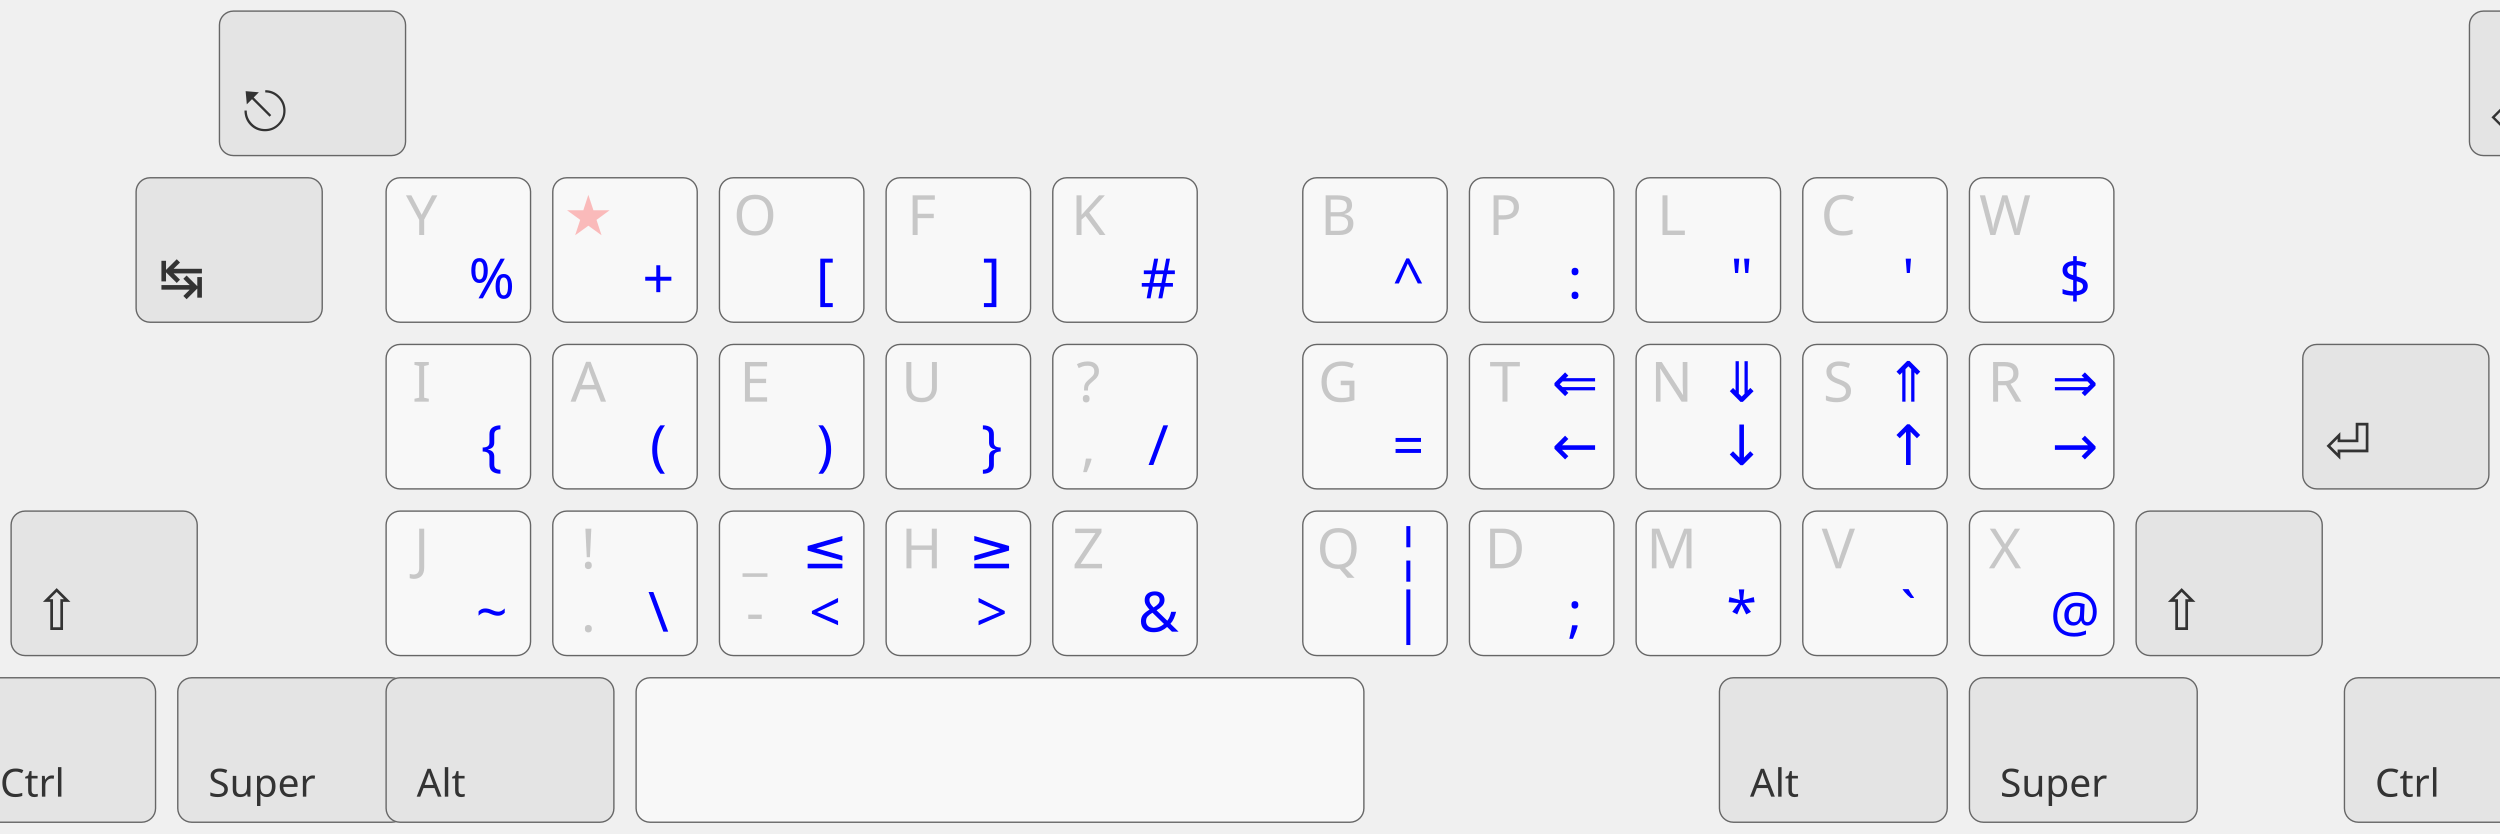
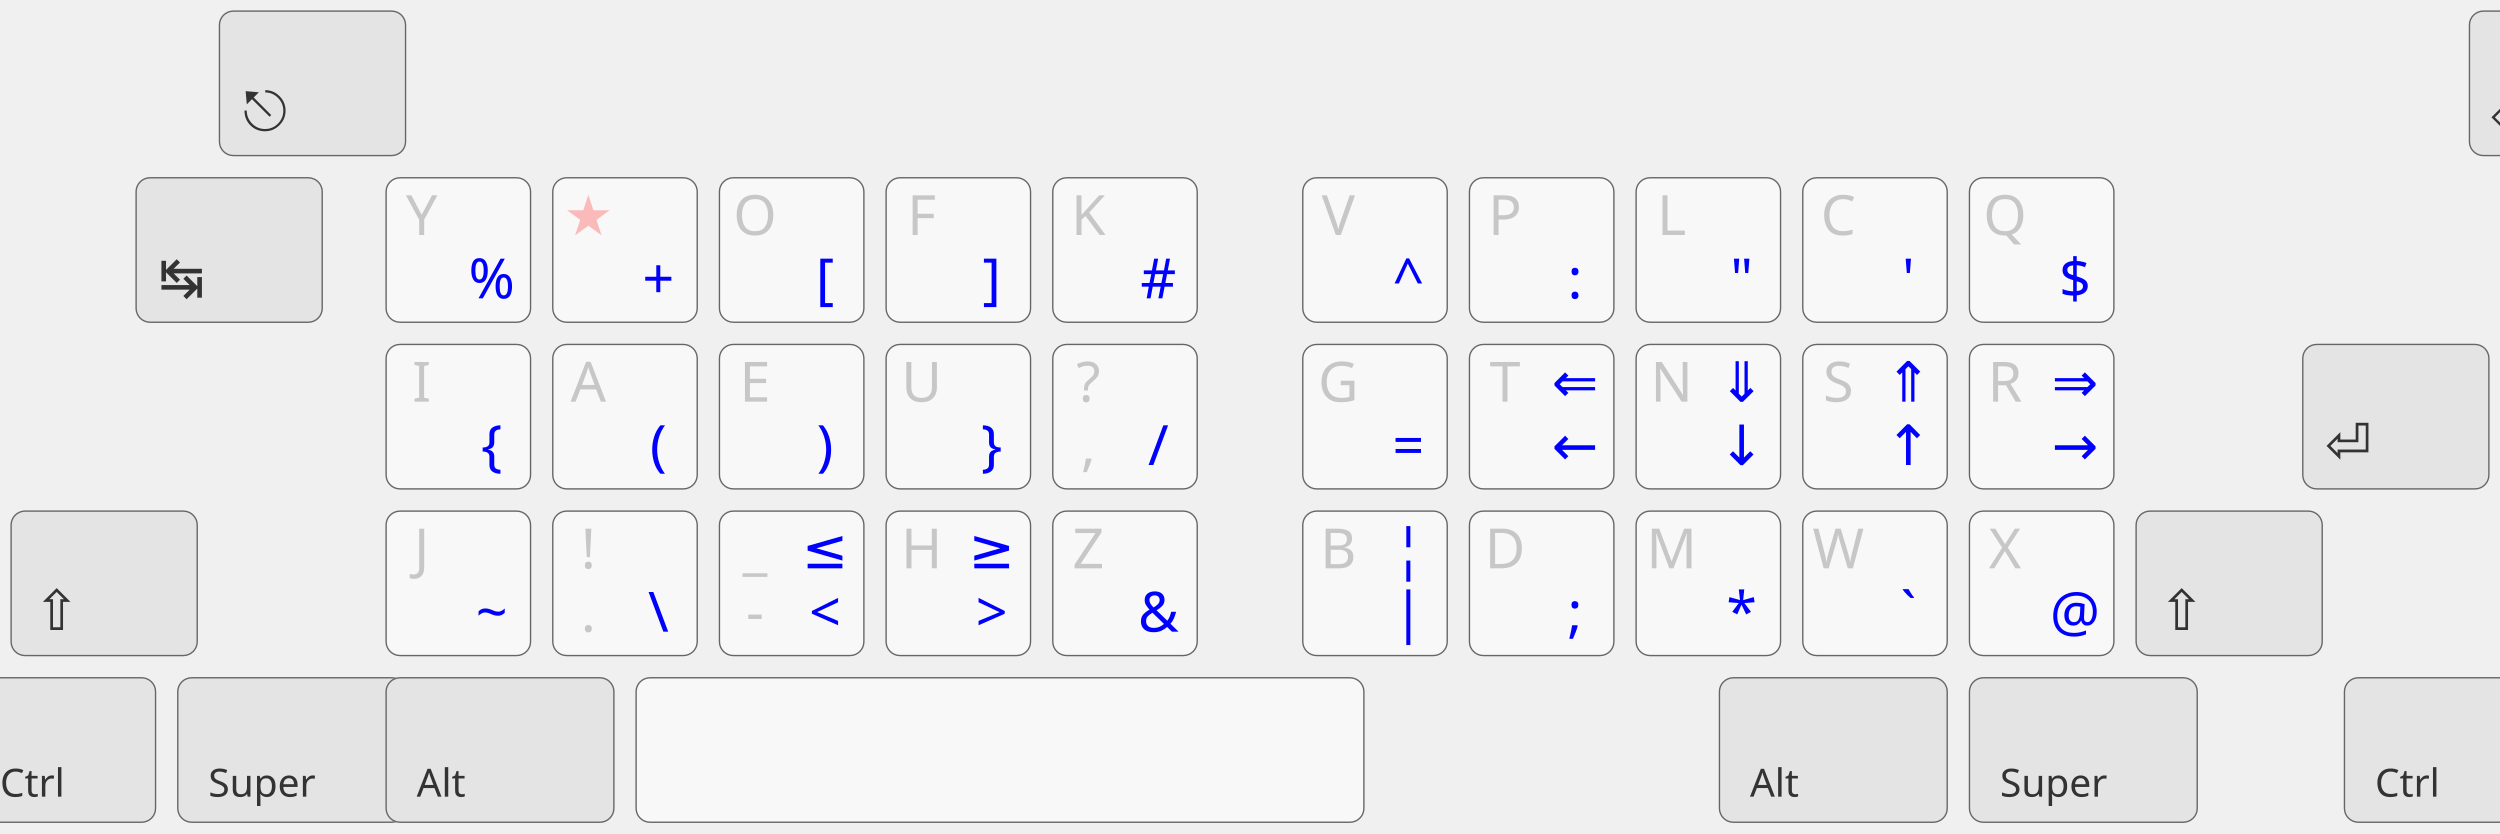
<svg xmlns="http://www.w3.org/2000/svg" viewBox="0 0 900 300" platform="gnu" theme="" class="ergo ol40 altgr">
  <style>
    rect, path {
      stroke: #666;
      stroke-width: .5px;
      fill: #f8f8f8;
    }
    .specialKey,
    .specialKey rect,
    .specialKey path {
      fill: #e4e4e4;
    }
    text {
      fill: #333;
      font: normal 20px sans-serif;
      text-align: center;
    }
    #Backspace text {
      font-size: 12px;
    }

    #Escape { display: none; }

    #row_AE { transform: translate(4px, 4px); }
    #row_AD { transform: translate(4px, 64px); }
    #row_AC { transform: translate(4px, 124px); }
    #row_AB { transform: translate(4px, 184px); }
    #row_AA { transform: translate(4px, 244px); }

    /* Backslash + Enter */
    #Enter path.alt,
    #Enter     .iso,
    #Backslash .iso,
    .alt #Enter rect.ansi,
    .iso #Enter rect.ansi,
    .iso #Enter text.ansi,
    .alt #Backslash .ansi,
    .iso #Backslash .ansi { display: none; }
    #Enter text.ansi,
    .alt #Enter     .alt,
    .iso #Enter     .iso,
    .iso #Backslash .iso { display: block; }
    .iso #Backslash { transform: translate(765px, 60px); }
    .alt #Backslash { transform: translate(780px, -60px); }

    /* Backspace + IntlYen */
    #IntlYen, #Backspace .alt,
    .intlYen  #Backspace .ansi { display: none; }
    .intlYen  #Backspace .alt,
    .intlYen  #IntlYen { display: block; }

    /* ShiftLeft + IntlBackslash */
    #IntlBackslash, #ShiftLeft .iso,
    .intlBackslash  #ShiftLeft .ansi { display: none; }
    .intlBackslash  #ShiftLeft .iso,
    .intlBackslash  #IntlBackslash { display: block; }

    /* ShiftRight + IntlRo */
    #IntlRo, #ShiftRight .abnt,
    .intlRo  #ShiftRight .ansi { display: none; }
    .intlRo  #ShiftRight .abnt,
    .intlRo  #IntlRo { display: block; }

    .specialKey   .ergo,
    .specialKey   .ol60,
    .specialKey   .ol50,
    .specialKey   .ol40,
    #Space        .ol60,
    #Space        .ol50,
    #Space        .ol40,
    #Backquote    .ol60,
    #BracketRight .ol60,
    #Equal        .ol60,
    .ergo #CapsLock,
    .ergo #Space      rect,
    .ergo #Backslash  rect,
    .ergo .specialKey rect,
    .ergo .specialKey text { display: none; }
    .ol50 #Escape,
    .ol40 #Escape,
    .ol60 #Space        .ol60,
    .ol50 #Space        .ol50,
    .ol40 #Space        .ol40,
    .ol60 #Backquote    .ol60,
    .ol60 #BracketRight .ol60,
    .ol60 #Backslash    .ol60,
    .ol60 #Equal        .ol60,
    .ol60 .specialKey   .ol60,
    .ol50 .specialKey   .ol50,
    .ol40 .specialKey   .ol40,
    .ergo .specialKey   .ergo { display: block; }

    .ol50 .pinkyKey, .ol50 #ContextMenu,
    .ol40 .pinkyKey, .ol40 #ContextMenu,
    .ol40 #row_AE .numberKey { display: none; }

    .ergo #row_AE       { transform: translate(94px, 4px); }
    .ergo #row_AD       { transform: translate(64px, 64px); }
    .ergo #row_AC       { transform: translate(49px, 124px); }
    .ergo #row_AB       { transform: translate(19px, 184px); }

    .ergo #Tab          { transform: translate(15px, 0px); }
    .ergo #ShiftLeft    { transform: translate(60px, 0px); }
    .ergo #ControlLeft  { transform: translate(75px, 0px); }
    .ergo #MetaLeft     { transform: translate(150px, 0px); }
    .ergo #AltLeft      { transform: translate(240px, 0px); }
    .ergo #Space        { transform: translate(315px, 0px); }
    .ergo #AltRight     { transform: translate(540px, 0px); }
    .ergo #MetaRight    { transform: translate(630px, 0px); }
    .ergo #ControlRight { transform: translate(750px, 0px); }

    .ergo .left         { transform: translate(-15px, 0px); }
    .ergo .right        { transform: translate(15px, 0px); }

    .ol60 .left         { transform: translate(-75px, 0px); }
    .ol60 #ControlRight { transform: translate(810px, 0px); }
    .ol60 #Backquote    { transform: translate(-15px, 0px); }
    .ol60 #ShiftRight   { transform: translate(795px, 0px); }
    .ol60 #ContextMenu  { transform: translate(750px, 0px); }
    .ol60 #Backslash    { transform: translate(690px, 120px); }
    .ol60 #Backspace    { transform: translate(277.5px, 60px); }
    .ol60 #Enter        { transform: translate(322.5px, 60px); }

    .ol50 #Escape       { transform: translate(-15px, 0px); }
    .ol50 #Backspace    { transform: translate(660px, 0px); }
    .ol50 #Enter        { transform: translate(705px, -60px); }

    .ol40 #Escape       { transform: translate(-15px, 120px); }
    .ol40 #Backspace    { transform: translate(660px, 60px); }
    .ol40 #Enter        { transform: translate(705px, 0px); }

    [platform="gnu"].ergo .specialKey .win,
    [platform="gnu"].ergo .specialKey .mac,
    [platform="win"].ergo .specialKey .gnu,
    [platform="win"].ergo .specialKey .mac { display: none; }
    .ergo .specialKey .mac,
    [platform="gnu"].ergo .specialKey .gnu,
    [platform="win"].ergo .specialKey .win { display: block; }

    /* swap Alt/Meta for MacOSX */
    [platform="gnu"].ergo #MetaLeft,
    [platform="win"].ergo #MetaLeft,
                    .ergo #AltLeft   { transform: translate(150px, 0px); }
    [platform="gnu"].ergo #AltLeft,
    [platform="win"].ergo #AltLeft,
                    .ergo #MetaLeft  { transform: translate(240px, 0px); }
    [platform="gnu"].ergo #AltRight,
    [platform="win"].ergo #AltRight,
                    .ergo #MetaRight { transform: translate(570px, 0px); }
    [platform="gnu"].ergo #MetaRight,
    [platform="win"].ergo #MetaRight,
                    .ergo #AltRight  { transform: translate(660px, 0px); }

    #NonConvert, #Convert, #KanaMode,
    #Lang1, #Lang2,
    #Space .jis,
    #Space .ks,
    .ks  #Space .ansi,
    .ks  #Space .jis,
    .jis #Space .ansi,
    .jis #Space .ks { display: none; }
    .ks  #Space .ks,
    .jis #NonConvert, .jis #Convert, .jis #KanaMode,
    .ks #Lang1, .ks #Lang2,
    .jis #Space .jis { display: block; }

    #Backquote .jis,
    #CapsLock  .jis,
    .jis #Backquote .ansi,
    .jis #CapsLock  .ansi { display: none; }
    .jis #Backquote .jis,
    .jis #CapsLock .jis { display: block; }

    #Lang1 text,
    #Lang2 text,
    #Convert text,
    #NonConvert text,
    .jis #CapsLock text { font-size: 14px; }
    #KanaMode text,
    .jis #Backquote text { font-size: 10px; }

    .specialKey .win,
    .specialKey .gnu {
      display: none;
      font-size: 14px;
    }

    /* display MacOSX by default */
    [platform="gnu"] .specialKey .win,
    [platform="gnu"] .specialKey .mac,
    [platform="win"] .specialKey .gnu,
    [platform="win"] .specialKey .mac { display: none; }
    [platform="mac"] .specialKey .mac,
    [platform="gnu"] .specialKey .gnu,
    [platform="win"] .specialKey .win { display: block; }

    /* swap Alt/Meta for MacOSX */
    [platform="gnu"] #MetaLeft,
    [platform="win"] #MetaLeft,  #AltLeft   { transform: translate(75px, 0px); }
    [platform="gnu"] #AltLeft,
    [platform="win"] #AltLeft,   #MetaLeft  { transform: translate(150px, 0px); }
    [platform="gnu"] #AltRight,
    [platform="win"] #AltRight,  #MetaRight { transform: translate(600px, 0px); }
    [platform="gnu"] #MetaRight,
    [platform="win"] #MetaRight, #AltRight  { transform: translate(675px, 0px); }

    g:target rect, .press rect,
    g:target path, .press path {
      fill: #aad;
    }

    [theme="reach"] .pinkyKey  rect { fill: hsl(  0, 100%, 90%); }
    [theme="reach"] .numberKey rect { fill: hsl( 42, 100%, 90%); }
    [theme="reach"] .letterKey rect { fill: hsl(122, 100%, 90%); }
    [theme="reach"] .homeKey   rect { fill: hsl(122, 100%, 75%); }
    [theme="reach"] .press     rect { fill: #aaf; }

    [theme="hints"] [finger="m1"] rect { fill: hsl(  0, 100%, 95%); }
    [theme="hints"] [finger="l2"] rect { fill: hsl( 42, 100%, 85%); }
    [theme="hints"] [finger="r2"] rect { fill: hsl( 61, 100%, 85%); }
    [theme="hints"] [finger="l3"] rect,
    [theme="hints"] [finger="r3"] rect { fill: hsl(136, 100%, 85%); }
    [theme="hints"] [finger="l4"] rect,
    [theme="hints"] [finger="r4"] rect { fill: hsl(200, 100%, 85%); }
    [theme="hints"] [finger="l5"] rect,
    [theme="hints"] [finger="r5"] rect { fill: hsl(230, 100%, 85%); }
    [theme="hints"] .specialKey   rect,
    [theme="hints"] .specialKey   path { fill: #e4e4e4; }
    [theme="hints"] .hint         rect { fill: #a33; }
    [theme="hints"] .press        rect { fill: #335; }
    [theme="hints"] .press        text { fill: #fff; }
    [theme="hints"] .hint text {
      font-weight: bold;
      fill: white;
    }

    /* dimmed AltGr + bold dead keys */
    .level3, .level4 { fill: blue; opacity: .5; }
    .level5, .level6 { fill: green; display: none }
    .deadKey {
      fill: red;
      font-size: 14px;
    }
    .diacritic  {
      font-size: 20px;
      font-weight: bolder;
    }

    /* hide Level4 (Shift+AltGr) unless AltGr is pressed */
    .level4        { display: none; }
    .altgr .level4 { display: block; }

    /* highlight AltGr + Dead Keys */
    .dk .level1, .altgr .level1,
    .dk .level2, .altgr .level2 { opacity: 0.25; display: block; }
    .dk .level5, .altgr .level3,
    .dk .level6, .altgr .level4,
    .mixed .level3, .mixed .level5 { opacity: 1; display: block;}
    .dk .level3, .dk .level4,
    .mixed .level4, .mixed .level6 { display: none; }

    /* Translate level5 upward if mixed */
    .mixed .level5 {transform: translate(0px, -22.8px);}

    /* Adding Base class option to display Alpha + dk layers */
    .base .level3, .base .level4 { display: none;}
    .base .level5  { opacity: 0.5; display: block;}

    @media (prefers-color-scheme: dark) {
      rect, path { stroke: #777; fill: #444; }
      .specialKey, .specialKey rect, .specialKey path { fill: #333; }
      g:target rect, .press rect, g:target path, .press path { fill: #558; }
      text { fill: #999; }
      .level3, .level4 { fill: #99f; }
      .level5, .level6 { fill: #6d6; }
      .deadKey { fill: #f44; }

      [theme="reach"] .pinkyKey  rect { fill: hsl(  0, 60%, 25%); }
      [theme="reach"] .numberKey rect { fill: hsl( 42, 60%, 27%); }
      [theme="reach"] .letterKey rect { fill: hsl(122, 75%, 20%); }
      [theme="reach"] .homeKey   rect { fill: hsl(122, 70%, 25%); }
      [theme="reach"] .press     rect { fill: #449; }

      [theme="hints"] [finger="m1"] rect { fill: hsl(  0, 100%, 95%); }
      [theme="hints"] [finger="l2"] rect { fill: hsl( 42, 100%, 85%); }
      [theme="hints"] [finger="r2"] rect { fill: hsl( 61, 100%, 85%); }
      [theme="hints"] [finger="l3"] rect,
      [theme="hints"] [finger="r3"] rect { fill: hsl(136, 100%, 85%); }
      [theme="hints"] [finger="l4"] rect,
      [theme="hints"] [finger="r4"] rect { fill: hsl(200, 100%, 85%); }
      [theme="hints"] [finger="l5"] rect,
      [theme="hints"] [finger="r5"] rect { fill: hsl(230, 100%, 85%); }
      [theme="hints"] .specialKey   rect,
      [theme="hints"] .specialKey   path { fill: #e4e4e4; }
      [theme="hints"] .hint         rect { fill: #a33; }
      [theme="hints"] .press        rect { fill: #335; }
      [theme="hints"] .press        text { fill: #fff; }
      [theme="hints"] .hint text {
        font-weight: bold;
        fill: white;
      }
    }
  </style>
  <g id="row_AE" text-anchor="middle">
    <g class="left">
      <g class="specialKey" finger="l5" id="Escape" transform="translate(0, 0)">
        <rect class="ergo" width="67" height="52" rx="5" ry="5" />
        <text class="ergo" width="22" height="22" x="16.4" y="42.8">⎋</text>
      </g>
      <g class="pinkyKey" finger="l5" id="Backquote" transform="translate(0, 0)">
        <rect class="specialKey jis" width="52" height="52" rx="5" ry="5" />
        <rect class="ansi alt iso" width="52" height="52" rx="5" ry="5" />
        <rect class="ol60" width="67" height="52" rx="5" ry="5" />
        <text class="jis" width="22" height="22" x="26" y="20">半角</text>
        <text class="jis" width="22" height="22" x="26" y="32">全角</text>
        <text class="jis" width="22" height="22" x="26" y="44">漢字</text>
        <g class="ansi key">
          <text class="level1" width="22" height="22" x="12.8" y="43.4">`</text>
          <text class="level2" width="22" height="22" x="12.8" y="20.6">~</text>
          <text class="level3" width="22" height="22" x="38" y="43.4" />
          <text class="level4" width="22" height="22" x="38" y="20.6" />
          <text class="level5 dk" width="22" height="22" x="38" y="43.4" />
          <text class="level6 dk" width="22" height="22" x="38" y="20.6" />
        </g>
      </g>
      <g class="numberKey" finger="l5" id="Digit1" transform="translate(60, 0)">
        <rect class="" width="52" height="52" rx="5" ry="5" />
        <g class="key">
          <text class="level1" width="22" height="22" x="12.8" y="43.4">1</text>
          <text class="level2" width="22" height="22" x="12.8" y="20.6">!</text>
          <text class="level3" width="22" height="22" x="38" y="43.4" />
          <text class="level4" width="22" height="22" x="38" y="20.6" />
          <text class="level5 dk" width="22" height="22" x="38" y="43.4" />
          <text class="level6 dk" width="22" height="22" x="38" y="20.6" />
        </g>
      </g>
      <g class="numberKey" finger="l5" id="Digit2" transform="translate(120, 0)">
        <rect class="" width="52" height="52" rx="5" ry="5" />
        <g class="key">
          <text class="level1" width="22" height="22" x="12.8" y="43.4">2</text>
          <text class="level2" width="22" height="22" x="12.8" y="20.6">@</text>
          <text class="level3" width="22" height="22" x="38" y="43.4" />
          <text class="level4" width="22" height="22" x="38" y="20.6" />
          <text class="level5 dk" width="22" height="22" x="38" y="43.4" />
          <text class="level6 dk" width="22" height="22" x="38" y="20.6" />
        </g>
      </g>
      <g class="numberKey" finger="l4" id="Digit3" transform="translate(180, 0)">
        <rect class="" width="52" height="52" rx="5" ry="5" />
        <g class="key">
          <text class="level1" width="22" height="22" x="12.8" y="43.4">3</text>
          <text class="level2" width="22" height="22" x="12.8" y="20.6">#</text>
          <text class="level3" width="22" height="22" x="38" y="43.4" />
          <text class="level4" width="22" height="22" x="38" y="20.6" />
          <text class="level5 dk" width="22" height="22" x="38" y="43.4" />
          <text class="level6 dk" width="22" height="22" x="38" y="20.6" />
        </g>
      </g>
      <g class="numberKey" finger="l3" id="Digit4" transform="translate(240, 0)">
        <rect class="" width="52" height="52" rx="5" ry="5" />
        <g class="key">
          <text class="level1" width="22" height="22" x="12.8" y="43.4">4</text>
          <text class="level2" width="22" height="22" x="12.8" y="20.6">$</text>
          <text class="level3" width="22" height="22" x="38" y="43.4" />
          <text class="level4" width="22" height="22" x="38" y="20.6" />
          <text class="level5 dk" width="22" height="22" x="38" y="43.4" />
          <text class="level6 dk" width="22" height="22" x="38" y="20.6" />
        </g>
      </g>
      <g class="numberKey" finger="l2" id="Digit5" transform="translate(300, 0)">
        <rect class="" width="52" height="52" rx="5" ry="5" />
        <g class="key">
          <text class="level1" width="22" height="22" x="12.8" y="43.4">5</text>
          <text class="level2" width="22" height="22" x="12.8" y="20.6">%</text>
          <text class="level3" width="22" height="22" x="38" y="43.4" />
          <text class="level4" width="22" height="22" x="38" y="20.6" />
          <text class="level5 dk" width="22" height="22" x="38" y="43.4" />
          <text class="level6 dk" width="22" height="22" x="38" y="20.6" />
        </g>
      </g>
    </g>
    <g class="right">
      <g class="numberKey" finger="l2" id="Digit6" transform="translate(360, 0)">
        <rect class="" width="52" height="52" rx="5" ry="5" />
        <g class="key">
          <text class="level1" width="22" height="22" x="12.8" y="43.4">6</text>
          <text class="level2" width="22" height="22" x="12.8" y="20.6">^</text>
          <text class="level3" width="22" height="22" x="38" y="43.4" />
          <text class="level4" width="22" height="22" x="38" y="20.6" />
          <text class="level5 dk" width="22" height="22" x="38" y="43.4" />
          <text class="level6 dk" width="22" height="22" x="38" y="20.6" />
        </g>
      </g>
      <g class="numberKey" finger="r2" id="Digit7" transform="translate(420, 0)">
        <rect class="" width="52" height="52" rx="5" ry="5" />
        <g class="key">
          <text class="level1" width="22" height="22" x="12.8" y="43.4">7</text>
          <text class="level2" width="22" height="22" x="12.8" y="20.6">&amp;</text>
          <text class="level3" width="22" height="22" x="38" y="43.4" />
          <text class="level4" width="22" height="22" x="38" y="20.6" />
          <text class="level5 dk" width="22" height="22" x="38" y="43.4" />
          <text class="level6 dk" width="22" height="22" x="38" y="20.6" />
        </g>
      </g>
      <g class="numberKey" finger="r2" id="Digit8" transform="translate(480, 0)">
        <rect class="" width="52" height="52" rx="5" ry="5" />
        <g class="key">
          <text class="level1" width="22" height="22" x="12.8" y="43.4">8</text>
          <text class="level2" width="22" height="22" x="12.8" y="20.6">*</text>
          <text class="level3" width="22" height="22" x="38" y="43.4" />
          <text class="level4" width="22" height="22" x="38" y="20.6" />
          <text class="level5 dk" width="22" height="22" x="38" y="43.4" />
          <text class="level6 dk" width="22" height="22" x="38" y="20.6" />
        </g>
      </g>
      <g class="numberKey" finger="r3" id="Digit9" transform="translate(540, 0)">
        <rect class="" width="52" height="52" rx="5" ry="5" />
        <g class="key">
          <text class="level1" width="22" height="22" x="12.8" y="43.4">9</text>
          <text class="level2" width="22" height="22" x="12.8" y="20.6">(</text>
          <text class="level3" width="22" height="22" x="38" y="43.4" />
          <text class="level4" width="22" height="22" x="38" y="20.6" />
          <text class="level5 dk" width="22" height="22" x="38" y="43.4" />
          <text class="level6 dk" width="22" height="22" x="38" y="20.6" />
        </g>
      </g>
      <g class="numberKey" finger="r4" id="Digit0" transform="translate(600, 0)">
        <rect class="" width="52" height="52" rx="5" ry="5" />
        <g class="key">
          <text class="level1" width="22" height="22" x="12.8" y="43.4">0</text>
          <text class="level2" width="22" height="22" x="12.8" y="20.6">)</text>
          <text class="level3" width="22" height="22" x="38" y="43.4" />
          <text class="level4" width="22" height="22" x="38" y="20.6" />
          <text class="level5 dk" width="22" height="22" x="38" y="43.4" />
          <text class="level6 dk" width="22" height="22" x="38" y="20.6" />
        </g>
      </g>
      <g class="pinkyKey" finger="r5" id="Minus" transform="translate(660, 0)">
        <rect class="" width="52" height="52" rx="5" ry="5" />
        <g class="key">
          <text class="level1" width="22" height="22" x="12.8" y="43.4">-</text>
          <text class="level2" width="22" height="22" x="12.8" y="20.6">_</text>
          <text class="level3" width="22" height="22" x="38" y="43.4" />
          <text class="level4" width="22" height="22" x="38" y="20.6" />
          <text class="level5 dk" width="22" height="22" x="38" y="43.4">—</text>
          <text class="level6 dk" width="22" height="22" x="38" y="20.6" />
        </g>
      </g>
      <g class="pinkyKey" finger="r5" id="Equal" transform="translate(720, 0)">
        <rect class="ansi" width="52" height="52" rx="5" ry="5" />
        <rect class="ol60" width="67" height="52" rx="5" ry="5" />
        <g class="key">
          <text class="level1" width="22" height="22" x="12.8" y="43.4">=</text>
          <text class="level2" width="22" height="22" x="12.8" y="20.6">+</text>
          <text class="level3" width="22" height="22" x="38" y="43.4" />
          <text class="level4" width="22" height="22" x="38" y="20.6" />
          <text class="level5 dk" width="22" height="22" x="38" y="43.4" />
          <text class="level6 dk" width="22" height="22" x="38" y="20.6" />
        </g>
      </g>
      <g class="pinkyKey" finger="r5" id="IntlYen" transform="translate(780, 0)">
        <rect class="" width="52" height="52" rx="5" ry="5" />
        <g class="key" />
      </g>
      <g class="specialKey" finger="r5" id="Backspace" transform="translate(780, 0)">
        <rect class="ansi" width="112" height="52" rx="5" ry="5" />
        <rect class="ol60" width="67" height="112" rx="5" ry="5" y="-60" />
        <rect class="ol40 ol50" width="67" height="52" rx="5" ry="5" />
        <rect class="alt" width="52" height="52" rx="5" ry="5" x="60" />
        <text class="ansi" width="22" height="22" x="16.4" y="42.8">⌫</text>
        <text class="ergo" width="22" height="22" x="16.4" y="42.8">⌫</text>
        <text class="alt" width="22" height="22" x="16.4" y="42.8" transform="translate(60, 0)">⌫</text>
      </g>
    </g>
  </g>
  <g id="row_AD" text-anchor="middle">
    <g class="left">
      <g class="specialKey" finger="l5" id="Tab" transform="translate(0, 0)">
        <rect class="" width="82" height="52" rx="5" ry="5" />
        <rect class="ergo" width="67" height="52" rx="5" ry="5" />
        <text class="" width="22" height="22" x="16.4" y="42.8">↹</text>
        <text class="ergo" width="22" height="22" x="16.4" y="42.8">↹</text>
      </g>
      <g class="letterKey" finger="l5" id="KeyQ" transform="translate(90, 0)">
        <rect class="" width="52" height="52" rx="5" ry="5" />
        <g class="key">
          <text class="level1" width="22" height="22" x="12.8" y="43.4" />
          <text class="level2" width="22" height="22" x="12.8" y="20.6">Y</text>
          <text class="level3" width="22" height="22" x="38" y="43.4">%</text>
          <text class="level4" width="22" height="22" x="38" y="20.6" />
          <text class="level5 dk" width="22" height="22" x="38" y="43.4">ï</text>
          <text class="level6 dk" width="22" height="22" x="38" y="20.6">Ï</text>
        </g>
      </g>
      <g class="letterKey" finger="l4" id="KeyW" transform="translate(150, 0)">
        <rect class="" width="52" height="52" rx="5" ry="5" />
        <g class="key">
          <text class="level1" width="22" height="22" x="12.8" y="43.4" />
          <text class="level2 deadKey diacritic" width="22" height="22" x="12.8" y="20.6">★</text>
          <text class="level3" width="22" height="22" x="38" y="43.4">+</text>
          <text class="level4" width="22" height="22" x="38" y="20.6" />
          <text class="level5 dk" width="22" height="22" x="38" y="43.4">'</text>
          <text class="level6 dk" width="22" height="22" x="38" y="20.6">'</text>
        </g>
      </g>
      <g class="letterKey" finger="l3" id="KeyE" transform="translate(210, 0)">
        <rect class="" width="52" height="52" rx="5" ry="5" />
        <g class="key">
          <text class="level1" width="22" height="22" x="12.8" y="43.4" />
          <text class="level2" width="22" height="22" x="12.8" y="20.6">O</text>
          <text class="level3" width="22" height="22" x="38" y="43.4">[</text>
          <text class="level4" width="22" height="22" x="38" y="20.6" />
          <text class="level5 dk" width="22" height="22" x="38" y="43.4">ô</text>
          <text class="level6 dk" width="22" height="22" x="38" y="20.6">Ô</text>
        </g>
      </g>
      <g class="letterKey" finger="l2" id="KeyR" transform="translate(270, 0)">
        <rect class="" width="52" height="52" rx="5" ry="5" />
        <g class="key">
          <text class="level1" width="22" height="22" x="12.8" y="43.4" />
          <text class="level2" width="22" height="22" x="12.8" y="20.6">F</text>
          <text class="level3" width="22" height="22" x="38" y="43.4">]</text>
          <text class="level4" width="22" height="22" x="38" y="20.6" />
          <text class="level5 dk" width="22" height="22" x="38" y="43.4">è</text>
          <text class="level6 dk" width="22" height="22" x="38" y="20.6">È</text>
        </g>
      </g>
      <g class="letterKey" finger="l2" id="KeyT" transform="translate(330, 0)">
        <rect class="" width="52" height="52" rx="5" ry="5" />
        <g class="key">
          <text class="level1" width="22" height="22" x="12.8" y="43.4" />
          <text class="level2" width="22" height="22" x="12.8" y="20.6">K</text>
          <text class="level3" width="22" height="22" x="38" y="43.4">#</text>
          <text class="level4" width="22" height="22" x="38" y="20.6" />
          <text class="level5 dk" width="22" height="22" x="38" y="43.4">ù</text>
          <text class="level6 dk" width="22" height="22" x="38" y="20.6">Ù</text>
        </g>
      </g>
    </g>
    <g class="right">
      <g class="letterKey" finger="r2" id="KeyY" transform="translate(390, 0)">
        <rect class="" width="52" height="52" rx="5" ry="5" />
        <g class="key">
          <text class="level1" width="22" height="22" x="12.8" y="43.4" />
-           <text class="level2" width="22" height="22" x="12.8" y="20.6">B</text>
+           <text class="level2" width="22" height="22" x="12.8" y="20.6">V</text>
          <text class="level3" width="22" height="22" x="38" y="43.4">^</text>
          <text class="level4" width="22" height="22" x="38" y="20.6" />
          <text class="level5 dk" width="22" height="22" x="38" y="43.4" />
          <text class="level6 dk" width="22" height="22" x="38" y="20.6" />
        </g>
      </g>
      <g class="letterKey" finger="r2" id="KeyU" transform="translate(450, 0)">
        <rect class="" width="52" height="52" rx="5" ry="5" />
        <g class="key">
          <text class="level1" width="22" height="22" x="12.8" y="43.4" />
          <text class="level2" width="22" height="22" x="12.8" y="20.6">P</text>
          <text class="level3" width="22" height="22" x="38" y="43.4">:</text>
          <text class="level4 deadKey" width="22" height="22" x="38" y="20.6" />
          <text class="level5 dk" width="22" height="22" x="38" y="43.4" />
          <text class="level6 dk" width="22" height="22" x="38" y="20.6" />
        </g>
      </g>
      <g class="letterKey" finger="r3" id="KeyI" transform="translate(510, 0)">
        <rect class="" width="52" height="52" rx="5" ry="5" />
        <g class="key">
          <text class="level1" width="22" height="22" x="12.8" y="43.4" />
          <text class="level2" width="22" height="22" x="12.8" y="20.6">L</text>
          <text class="level3" width="22" height="22" x="38" y="43.4">"</text>
          <text class="level4" width="22" height="22" x="38" y="20.6" />
          <text class="level5 dk" width="22" height="22" x="38" y="43.4" />
          <text class="level6 dk" width="22" height="22" x="38" y="20.6" />
        </g>
      </g>
      <g class="letterKey" finger="r4" id="KeyO" transform="translate(570, 0)">
        <rect class="" width="52" height="52" rx="5" ry="5" />
        <g class="key">
          <text class="level1" width="22" height="22" x="12.8" y="43.4" />
          <text class="level2" width="22" height="22" x="12.8" y="20.6">C</text>
          <text class="level3" width="22" height="22" x="38" y="43.4">'</text>
          <text class="level4" width="22" height="22" x="38" y="20.6" />
          <text class="level5 dk" width="22" height="22" x="38" y="43.4">ç</text>
          <text class="level6 dk" width="22" height="22" x="38" y="20.6">Ç</text>
        </g>
      </g>
      <g class="letterKey" finger="r5" id="KeyP" transform="translate(630, 0)">
        <rect class="" width="52" height="52" rx="5" ry="5" />
        <g class="key">
          <text class="level1" width="22" height="22" x="12.8" y="43.4" />
-           <text class="level2" width="22" height="22" x="12.8" y="20.6">W</text>
+           <text class="level2" width="22" height="22" x="12.8" y="20.6">Q</text>
          <text class="level3" width="22" height="22" x="38" y="43.4">$</text>
          <text class="level4" width="22" height="22" x="38" y="20.6" />
          <text class="level5 dk" width="22" height="22" x="38" y="43.4" />
          <text class="level6 dk" width="22" height="22" x="38" y="20.6" />
        </g>
      </g>
      <g class="pinkyKey" finger="r5" id="BracketLeft" transform="translate(690, 0)">
        <rect class="" width="52" height="52" rx="5" ry="5" />
        <g class="key">
          <text class="level1" width="22" height="22" x="12.8" y="43.4">[</text>
          <text class="level2" width="22" height="22" x="12.8" y="20.6">{</text>
          <text class="level3" width="22" height="22" x="38" y="43.4" />
          <text class="level4" width="22" height="22" x="38" y="20.6" />
          <text class="level5 dk" width="22" height="22" x="38" y="43.4" />
          <text class="level6 dk" width="22" height="22" x="38" y="20.6" />
        </g>
      </g>
      <g class="pinkyKey" finger="r5" id="BracketRight" transform="translate(750, 0)">
        <rect class="ansi" width="52" height="52" rx="5" ry="5" />
        <rect class="ol60" width="67" height="52" rx="5" ry="5" />
        <g class="key">
          <text class="level1" width="22" height="22" x="12.8" y="43.4">]</text>
          <text class="level2" width="22" height="22" x="12.8" y="20.6">}</text>
          <text class="level3" width="22" height="22" x="38" y="43.4" />
          <text class="level4" width="22" height="22" x="38" y="20.6" />
          <text class="level5 dk" width="22" height="22" x="38" y="43.4" />
          <text class="level6 dk" width="22" height="22" x="38" y="20.6" />
        </g>
      </g>
      <g class="pinkyKey" finger="r5" id="Backslash" transform="translate(810, 0)">
        <rect class="ansi" width="82" height="52" rx="5" ry="5" />
        <rect class="iso ol60" width="52" height="52" rx="5" ry="5" />
        <g class="key">
          <text class="level1" width="22" height="22" x="12.8" y="43.4">\</text>
          <text class="level2" width="22" height="22" x="12.8" y="20.6">|</text>
          <text class="level3" width="22" height="22" x="38" y="43.4" />
          <text class="level4" width="22" height="22" x="38" y="20.6" />
          <text class="level5 dk" width="22" height="22" x="38" y="43.4" />
          <text class="level6 dk" width="22" height="22" x="38" y="20.6" />
        </g>
      </g>
    </g>
  </g>
  <g id="row_AC" text-anchor="middle">
    <g class="left">
      <g class="specialKey" finger="l5" id="CapsLock" transform="translate(0, 0)">
        <rect class="" width="97" height="52" rx="5" ry="5" />
        <text class="ansi" width="22" height="22" x="16.4" y="42.8">⇪</text>
        <text class="jis" width="22" height="22" x="23" y="42.8">英数</text>
      </g>
      <g class="letterKey homeKey" finger="l5" id="KeyA" transform="translate(105, 0)">
        <rect class="" width="52" height="52" rx="5" ry="5" />
        <g class="key">
          <text class="level1" width="22" height="22" x="12.8" y="43.4" />
          <text class="level2" width="22" height="22" x="12.8" y="20.6">I</text>
          <text class="level3" width="22" height="22" x="38" y="43.4">{</text>
          <text class="level4" width="22" height="22" x="38" y="20.6" />
          <text class="level5 dk" width="22" height="22" x="38" y="43.4">î</text>
          <text class="level6 dk" width="22" height="22" x="38" y="20.6">Î</text>
        </g>
      </g>
      <g class="letterKey homeKey" finger="l4" id="KeyS" transform="translate(165, 0)">
        <rect class="" width="52" height="52" rx="5" ry="5" />
        <g class="key">
          <text class="level1" width="22" height="22" x="12.8" y="43.4" />
          <text class="level2" width="22" height="22" x="12.8" y="20.6">A</text>
          <text class="level3" width="22" height="22" x="38" y="43.4">(</text>
          <text class="level4" width="22" height="22" x="38" y="20.6" />
          <text class="level5 dk" width="22" height="22" x="38" y="43.4" />
          <text class="level6 dk" width="22" height="22" x="38" y="20.6" />
        </g>
      </g>
      <g class="letterKey homeKey" finger="l3" id="KeyD" transform="translate(225, 0)">
        <rect class="" width="52" height="52" rx="5" ry="5" />
        <g class="key">
          <text class="level1" width="22" height="22" x="12.8" y="43.4" />
          <text class="level2" width="22" height="22" x="12.8" y="20.6">E</text>
          <text class="level3" width="22" height="22" x="38" y="43.4">)</text>
          <text class="level4" width="22" height="22" x="38" y="20.6" />
          <text class="level5 dk" width="22" height="22" x="38" y="43.4">ê</text>
          <text class="level6 dk" width="22" height="22" x="38" y="20.6">Ê</text>
        </g>
      </g>
      <g class="letterKey homeKey" finger="l2" id="KeyF" transform="translate(285, 0)">
        <rect class="" width="52" height="52" rx="5" ry="5" />
        <g class="key">
          <text class="level1" width="22" height="22" x="12.8" y="43.4" />
          <text class="level2" width="22" height="22" x="12.8" y="20.6">U</text>
          <text class="level3" width="22" height="22" x="38" y="43.4">}</text>
          <text class="level4" width="22" height="22" x="38" y="20.6" />
          <text class="level5 dk" width="22" height="22" x="38" y="43.4">é</text>
          <text class="level6 dk" width="22" height="22" x="38" y="20.6">É</text>
        </g>
      </g>
      <g class="letterKey" finger="l2" id="KeyG" transform="translate(345, 0)">
        <rect class="" width="52" height="52" rx="5" ry="5" />
        <g class="key">
          <text class="level1" width="22" height="22" x="12.8" y="43.4">,</text>
          <text class="level2" width="22" height="22" x="12.8" y="20.6">?</text>
          <text class="level3" width="22" height="22" x="38" y="43.4">/</text>
          <text class="level4" width="22" height="22" x="38" y="20.6" />
          <text class="level5 dk" width="22" height="22" x="38" y="43.4">û</text>
          <text class="level6 dk" width="22" height="22" x="38" y="20.6">Û</text>
        </g>
      </g>
    </g>
    <g class="right">
      <g class="letterKey" finger="r2" id="KeyH" transform="translate(405, 0)">
        <rect class="" width="52" height="52" rx="5" ry="5" />
        <g class="key">
          <text class="level1" width="22" height="22" x="12.8" y="43.4" />
          <text class="level2" width="22" height="22" x="12.8" y="20.6">G</text>
          <text class="level3" width="22" height="22" x="38" y="43.4">=</text>
          <text class="level4" width="22" height="22" x="38" y="20.6" />
          <text class="level5 dk" width="22" height="22" x="38" y="43.4">€</text>
          <text class="level6 dk" width="22" height="22" x="38" y="20.6" />
        </g>
      </g>
      <g class="letterKey homeKey" finger="r2" id="KeyJ" transform="translate(465, 0)">
        <rect class="" width="52" height="52" rx="5" ry="5" />
        <g class="key">
          <text class="level1" width="22" height="22" x="12.8" y="43.4" />
          <text class="level2" width="22" height="22" x="12.8" y="20.6">T</text>
          <text class="level3" width="22" height="22" x="38" y="43.4">←</text>
          <text class="level4" width="22" height="22" x="38" y="20.6">⇐</text>
          <text class="level5 dk" width="22" height="22" x="38" y="43.4">â</text>
          <text class="level6 dk" width="22" height="22" x="38" y="20.6">Â</text>
        </g>
      </g>
      <g class="letterKey homeKey" finger="r3" id="KeyK" transform="translate(525, 0)">
        <rect class="" width="52" height="52" rx="5" ry="5" />
        <g class="key">
          <text class="level1" width="22" height="22" x="12.8" y="43.4" />
          <text class="level2" width="22" height="22" x="12.8" y="20.6">N</text>
          <text class="level3" width="22" height="22" x="38" y="43.4">↓</text>
          <text class="level4" width="22" height="22" x="38" y="20.6">⇓</text>
          <text class="level5 dk" width="22" height="22" x="38" y="43.4">à</text>
          <text class="level6 dk" width="22" height="22" x="38" y="20.6">À</text>
        </g>
      </g>
      <g class="letterKey homeKey" finger="r4" id="KeyL" transform="translate(585, 0)">
        <rect class="" width="52" height="52" rx="5" ry="5" />
        <g class="key">
          <text class="level1" width="22" height="22" x="12.8" y="43.4" />
          <text class="level2" width="22" height="22" x="12.8" y="20.6">S</text>
          <text class="level3" width="22" height="22" x="38" y="43.4">↑</text>
          <text class="level4" width="22" height="22" x="38" y="20.6">⇑</text>
          <text class="level5 dk" width="22" height="22" x="38" y="43.4">æ</text>
          <text class="level6 dk" width="22" height="22" x="38" y="20.6">Æ</text>
        </g>
      </g>
      <g class="letterKey homeKey" finger="r5" id="Semicolon" transform="translate(645, 0)">
        <rect class="" width="52" height="52" rx="5" ry="5" />
        <g class="key">
          <text class="level1" width="22" height="22" x="12.8" y="43.4" />
          <text class="level2" width="22" height="22" x="12.8" y="20.6">R</text>
          <text class="level3" width="22" height="22" x="38" y="43.4">→</text>
          <text class="level4" width="22" height="22" x="38" y="20.6">⇒</text>
          <text class="level5 dk" width="22" height="22" x="38" y="43.4">œ</text>
          <text class="level6 dk" width="22" height="22" x="38" y="20.6">Œ</text>
        </g>
      </g>
      <g class="pinkyKey" finger="r5" id="Quote" transform="translate(705, 0)">
        <rect class="" width="52" height="52" rx="5" ry="5" />
        <g class="key">
          <text class="level1" width="22" height="22" x="12.8" y="43.4">'</text>
          <text class="level2" width="22" height="22" x="12.8" y="20.6">"</text>
          <text class="level3" width="22" height="22" x="38" y="43.4" />
          <text class="level4" width="22" height="22" x="38" y="20.6" />
          <text class="level5 dk" width="22" height="22" x="38" y="43.4" />
          <text class="level6 dk" width="22" height="22" x="38" y="20.6" />
        </g>
      </g>
      <g class="specialKey" finger="r5" id="Enter" transform="translate(765, 0)">
        <path class="alt" d="M50,-60 h72 a5,5 0 0 1 5,5 v102 a5,5 0 0 1 -5,5 h-117 a5,5 0 0 1 -5,-5 v-42 a5,5 0 0 1 5,-5 h35 a5,5 1 0 0 5,-5 v-50 a5,5 0 0 1 5,-5 z" />
        <path class="iso" d="M50,-60 h72 a5,5 0 0 1 5,5 v102 a5,5 0 0 1 -5,5 h-57 a5,5 0 0 1 -5,-5 v-50 a5,5 1 0 0 -5,-5 h-5 a5,5 0 0 1 -5,-5 v-42 a5,5 0 0 1 5,-5 z" />
        <rect class="ansi" width="127" height="52" rx="5" ry="5" />
        <rect class="ol60" width="67" height="112" rx="5" ry="5" y="-60" />
        <rect class="ol40 ol50" width="67" height="52" rx="5" ry="5" />
        <text class="ansi alt ergo" width="22" height="22" x="16.4" y="42.8">⏎</text>
        <text class="iso" width="22" height="22" x="16.4" y="42.8" transform="translate(60, 0)">⏎</text>
      </g>
    </g>
  </g>
  <g id="row_AB" text-anchor="middle">
    <g class="left">
      <g class="specialKey" finger="l5" id="ShiftLeft" transform="translate(0, 0)">
        <rect class="ansi alt" width="127" height="52" rx="5" ry="5" />
        <rect class="iso" width="67" height="52" rx="5" ry="5" />
        <rect class="ol50 ol60" width="67" height="112" rx="5" ry="5" y="-60" />
        <rect class="ol40" width="67" height="52" rx="5" ry="5" />
        <text class="" width="22" height="22" x="16.4" y="42.8">⇧</text>
        <text class="ergo" width="22" height="22" x="16.4" y="42.8">⇧</text>
      </g>
      <g class="letterKey" finger="l5" id="IntlBackslash" transform="translate(75, 0)">
        <rect class="" width="52" height="52" rx="5" ry="5" />
        <g class="key">
          <text class="level1" width="22" height="22" x="12.8" y="43.4">&lt;</text>
          <text class="level2" width="22" height="22" x="12.8" y="20.6">&gt;</text>
          <text class="level3" width="22" height="22" x="38" y="43.4" />
          <text class="level4" width="22" height="22" x="38" y="20.6" />
          <text class="level5 dk" width="22" height="22" x="38" y="43.4" />
          <text class="level6 dk" width="22" height="22" x="38" y="20.6" />
        </g>
      </g>
      <g class="letterKey" finger="l5" id="KeyZ" transform="translate(135, 0)">
        <rect class="" width="52" height="52" rx="5" ry="5" />
        <g class="key">
          <text class="level1" width="22" height="22" x="12.8" y="43.4" />
          <text class="level2" width="22" height="22" x="12.8" y="20.6">J</text>
          <text class="level3" width="22" height="22" x="38" y="43.4">~</text>
          <text class="level4" width="22" height="22" x="38" y="20.6" />
          <text class="level5 dk" width="22" height="22" x="38" y="43.4">·</text>
          <text class="level6 dk" width="22" height="22" x="38" y="20.6" />
        </g>
      </g>
      <g class="letterKey" finger="l4" id="KeyX" transform="translate(195, 0)">
        <rect class="" width="52" height="52" rx="5" ry="5" />
        <g class="key">
          <text class="level1" width="22" height="22" x="12.8" y="43.4">.</text>
          <text class="level2" width="22" height="22" x="12.8" y="20.6">!</text>
          <text class="level3" width="22" height="22" x="38" y="43.4">\</text>
          <text class="level4" width="22" height="22" x="38" y="20.6" />
          <text class="level5 dk" width="22" height="22" x="38" y="43.4">…</text>
          <text class="level6 dk" width="22" height="22" x="38" y="20.6" />
        </g>
      </g>
      <g class="letterKey" finger="l3" id="KeyC" transform="translate(255, 0)">
        <rect class="" width="52" height="52" rx="5" ry="5" />
        <g class="key">
          <text class="level1" width="22" height="22" x="12.8" y="43.4">-</text>
          <text class="level2" width="22" height="22" x="12.8" y="20.6">_</text>
          <text class="level3" width="22" height="22" x="38" y="43.4">&lt;</text>
          <text class="level4" width="22" height="22" x="38" y="20.6">≤</text>
          <text class="level5 dk" width="22" height="22" x="38" y="43.4">—</text>
          <text class="level6 dk" width="22" height="22" x="38" y="20.6" />
        </g>
      </g>
      <g class="letterKey" finger="l2" id="KeyV" transform="translate(315, 0)">
        <rect class="" width="52" height="52" rx="5" ry="5" />
        <g class="key">
          <text class="level1" width="22" height="22" x="12.8" y="43.4" />
          <text class="level2" width="22" height="22" x="12.8" y="20.6">H</text>
          <text class="level3" width="22" height="22" x="38" y="43.4">&gt;</text>
          <text class="level4" width="22" height="22" x="38" y="20.6">≥</text>
          <text class="level5 dk" width="22" height="22" x="38" y="43.4">ë</text>
          <text class="level6 dk" width="22" height="22" x="38" y="20.6">Ë</text>
        </g>
      </g>
      <g class="letterKey" finger="l2" id="KeyB" transform="translate(375, 0)">
        <rect class="" width="52" height="52" rx="5" ry="5" />
        <g class="key">
          <text class="level1" width="22" height="22" x="12.8" y="43.4" />
          <text class="level2" width="22" height="22" x="12.8" y="20.6">Z</text>
          <text class="level3" width="22" height="22" x="38" y="43.4">&amp;</text>
          <text class="level4" width="22" height="22" x="38" y="20.6" />
          <text class="level5 dk" width="22" height="22" x="38" y="43.4">ü</text>
          <text class="level6 dk" width="22" height="22" x="38" y="20.6">Ü</text>
        </g>
      </g>
    </g>
    <g class="right">
      <g class="letterKey" finger="r2" id="KeyN" transform="translate(435, 0)">
        <rect class="" width="52" height="52" rx="5" ry="5" />
        <g class="key">
          <text class="level1" width="22" height="22" x="12.8" y="43.4" />
-           <text class="level2" width="22" height="22" x="12.8" y="20.6">Q</text>
+           <text class="level2" width="22" height="22" x="12.8" y="20.6">B</text>
          <text class="level3" width="22" height="22" x="38" y="43.4">|</text>
          <text class="level4" width="22" height="22" x="38" y="20.6">¦</text>
          <text class="level5 dk" width="22" height="22" x="38" y="43.4" />
          <text class="level6 dk" width="22" height="22" x="38" y="20.6" />
        </g>
      </g>
      <g class="letterKey" finger="r2" id="KeyM" transform="translate(495, 0)">
        <rect class="" width="52" height="52" rx="5" ry="5" />
        <g class="key">
          <text class="level1" width="22" height="22" x="12.8" y="43.4" />
          <text class="level2" width="22" height="22" x="12.8" y="20.6">D</text>
          <text class="level3" width="22" height="22" x="38" y="43.4">;</text>
          <text class="level4" width="22" height="22" x="38" y="20.6" />
          <text class="level5 dk" width="22" height="22" x="38" y="43.4" />
          <text class="level6 dk" width="22" height="22" x="38" y="20.6" />
        </g>
      </g>
      <g class="letterKey" finger="r3" id="Comma" transform="translate(555, 0)">
        <rect class="" width="52" height="52" rx="5" ry="5" />
        <g class="key">
          <text class="level1" width="22" height="22" x="12.8" y="43.4" />
          <text class="level2" width="22" height="22" x="12.8" y="20.6">M</text>
          <text class="level3" width="22" height="22" x="38" y="43.4">*</text>
          <text class="level4" width="22" height="22" x="38" y="20.6" />
          <text class="level5 dk" width="22" height="22" x="38" y="43.4">µ</text>
          <text class="level6 dk" width="22" height="22" x="38" y="20.6" />
        </g>
      </g>
      <g class="letterKey" finger="r4" id="Period" transform="translate(615, 0)">
        <rect class="" width="52" height="52" rx="5" ry="5" />
        <g class="key">
          <text class="level1" width="22" height="22" x="12.8" y="43.4" />
-           <text class="level2" width="22" height="22" x="12.8" y="20.6">V</text>
+           <text class="level2" width="22" height="22" x="12.8" y="20.6">W</text>
          <text class="level3" width="22" height="22" x="38" y="43.4">`</text>
          <text class="level4" width="22" height="22" x="38" y="20.6" />
          <text class="level5 dk" width="22" height="22" x="38" y="43.4" />
          <text class="level6 dk" width="22" height="22" x="38" y="20.6" />
        </g>
      </g>
      <g class="letterKey" finger="r5" id="Slash" transform="translate(675, 0)">
        <rect class="" width="52" height="52" rx="5" ry="5" />
        <g class="key">
          <text class="level1" width="22" height="22" x="12.8" y="43.4" />
          <text class="level2" width="22" height="22" x="12.8" y="20.6">X</text>
          <text class="level3" width="22" height="22" x="38" y="43.4">@</text>
          <text class="level4" width="22" height="22" x="38" y="20.6" />
          <text class="level5 dk" width="22" height="22" x="38" y="43.4" />
          <text class="level6 dk" width="22" height="22" x="38" y="20.6" />
        </g>
      </g>
      <g class="pinkyKey" finger="r5" id="IntlRo" transform="translate(735, 0)">
        <rect class="" width="52" height="52" rx="5" ry="5" />
        <g class="key" />
      </g>
      <g class="specialKey" finger="r5" id="ShiftRight" transform="translate(735, 0)">
        <rect class="ansi" width="157" height="52" rx="5" ry="5" />
        <rect class="abnt" width="97" height="52" rx="5" ry="5" x="60" />
        <rect class="ol50 ol60" width="67" height="112" rx="5" ry="5" y="-60" />
        <rect class="ol40" width="67" height="52" rx="5" ry="5" />
        <text class="ansi" width="22" height="22" x="16.4" y="42.8">⇧</text>
        <text class="ergo" width="22" height="22" x="16.4" y="42.8">⇧</text>
        <text class="abnt" width="22" height="22" x="16.4" y="42.8" transform="translate(60, 0)">⇧</text>
      </g>
    </g>
  </g>
  <g id="row_AA" text-anchor="middle">
    <g class="left">
      <g class="specialKey" finger="l5" id="ControlLeft" transform="translate(0, 0)">
        <rect class="" width="67" height="52" rx="5" ry="5" />
        <rect class="ergo" width="67" height="52" rx="5" ry="5" />
        <text class="win gnu" width="22" height="22" x="11" y="42.8" text-anchor="start">Ctrl</text>
        <text class="mac" width="22" height="22" x="16.4" y="42.8">⌃</text>
      </g>
      <g class="specialKey" finger="l1" id="MetaLeft" transform="translate(75, 0)">
        <rect class="" width="67" height="52" rx="5" ry="5" />
        <rect class="ergo" width="82" height="52" rx="5" ry="5" />
        <text class="win" width="22" height="22" x="11" y="42.8" text-anchor="start">Win</text>
        <text class="gnu" width="22" height="22" x="11" y="42.8" text-anchor="start">Super</text>
        <text class="mac" width="22" height="22" x="16.4" y="42.8">⌘</text>
      </g>
      <g class="specialKey" finger="l1" id="AltLeft" transform="translate(150, 0)">
        <rect class="" width="67" height="52" rx="5" ry="5" />
        <rect class="ergo" width="82" height="52" rx="5" ry="5" />
        <text class="win gnu" width="22" height="22" x="11" y="42.8" text-anchor="start">Alt</text>
        <text class="mac" width="22" height="22" x="16.4" y="42.8">⌥</text>
      </g>
      <g class="specialKey" finger="l1" id="Lang2" transform="translate(225, 0)">
        <rect class="" width="52" height="52" rx="5" ry="5" />
        <text class="" width="22" height="22" x="20" y="42.8">한자</text>
      </g>
      <g class="specialKey" finger="l1" id="NonConvert" transform="translate(225, 0)">
        <rect class="" width="52" height="52" rx="5" ry="5" />
        <text class="" width="22" height="22" x="26" y="42.8">無変換</text>
      </g>
    </g>
    <g class="homeKey" finger="m1" id="Space" transform="translate(225, 0)">
      <rect class="ansi" width="367" height="52" rx="5" ry="5" />
      <rect class="ol60" width="322" height="52" rx="5" ry="5" x="-60" />
      <rect class="ol50 ol40" width="262" height="52" rx="5" ry="5" />
      <rect class="ks" width="247" height="52" rx="5" ry="5" x="60" />
      <rect class="jis" width="187" height="52" rx="5" ry="5" x="60" />
    </g>
    <g class="right">
      <g class="specialKey" finger="r1" id="Convert" transform="translate(480, 0)">
        <rect class="" width="52" height="52" rx="5" ry="5" />
        <text class="" width="22" height="22" x="26" y="42.8">変換</text>
      </g>
      <g class="specialKey" finger="r1" id="KanaMode" transform="translate(540, 0)">
        <rect class="" width="52" height="52" rx="5" ry="5" />
        <text class="" width="22" height="22" x="26" y="20">カタカナ</text>
        <text class="" width="22" height="22" x="26" y="32">ひらがな</text>
        <text class="" width="22" height="22" x="26" y="44">ローマ字</text>
      </g>
      <g class="specialKey" finger="r1" id="Lang1" transform="translate(540, 0)">
        <rect class="" width="52" height="52" rx="5" ry="5" />
        <text class="" width="22" height="22" x="20" y="42.8">한/영</text>
      </g>
      <g class="specialKey" finger="r1" id="AltRight" transform="translate(600, 0)">
        <rect class="" width="67" height="52" rx="5" ry="5" />
        <rect class="ergo" width="82" height="52" rx="5" ry="5" />
        <text class="win gnu" width="22" height="22" x="11" y="42.8" text-anchor="start">Alt</text>
        <text class="mac" width="22" height="22" x="16.4" y="42.8">⌥</text>
      </g>
      <g class="specialKey" finger="r1" id="MetaRight" transform="translate(690, 0)">
        <rect class="" width="67" height="52" rx="5" ry="5" />
        <rect class="ergo" width="82" height="52" rx="5" ry="5" />
        <text class="win" width="22" height="22" x="11" y="42.8" text-anchor="start">Win</text>
        <text class="gnu" width="22" height="22" x="11" y="42.8" text-anchor="start">Super</text>
        <text class="mac" width="22" height="22" x="16.4" y="42.8">⌘</text>
      </g>
      <g class="specialKey" finger="r5" id="ContextMenu" transform="translate(750, 0)">
        <rect class="" width="67" height="52" rx="5" ry="5" />
        <rect class="ergo" width="52" height="52" rx="5" ry="5" />
        <text class="" width="22" height="22" x="16.4" y="42.8">☰</text>
        <text class="ol60" width="22" height="22" x="16.4" y="42.8">☰</text>
      </g>
      <g class="specialKey" finger="r5" id="ControlRight" transform="translate(825, 0)">
        <rect class="" width="67" height="52" rx="5" ry="5" />
        <rect class="ergo" width="67" height="52" rx="5" ry="5" />
        <text class="win gnu" width="22" height="22" x="11" y="42.8" text-anchor="start">Ctrl</text>
        <text class="mac" width="22" height="22" x="16.4" y="42.8">⌃</text>
      </g>
    </g>
  </g>
</svg>
